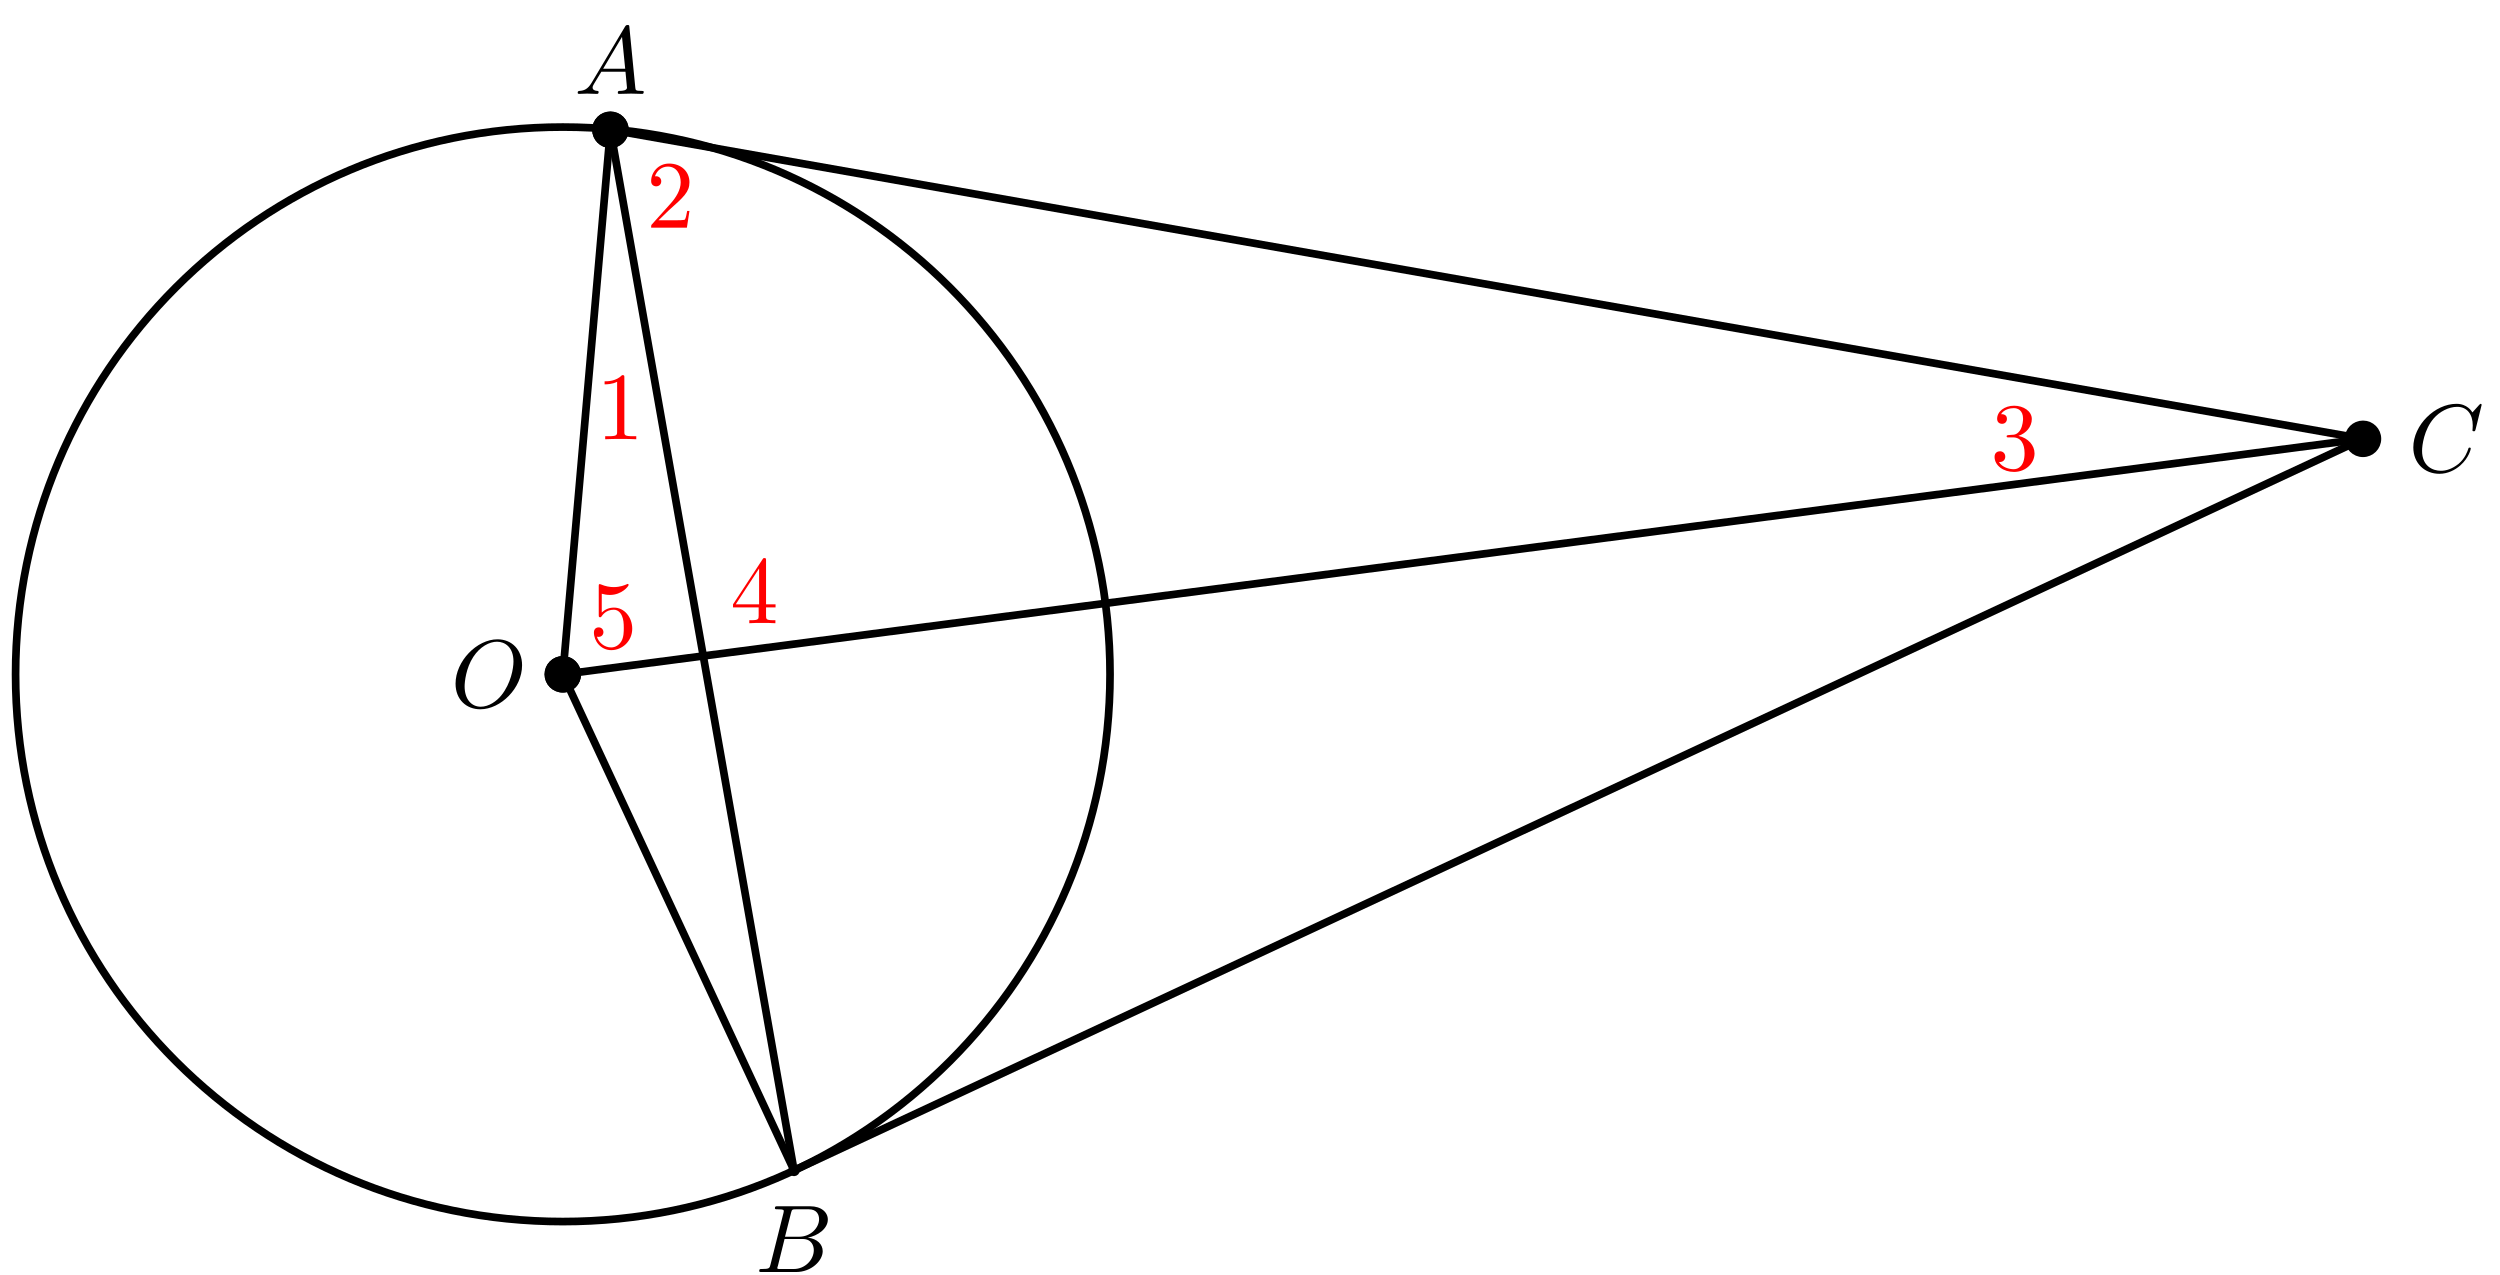
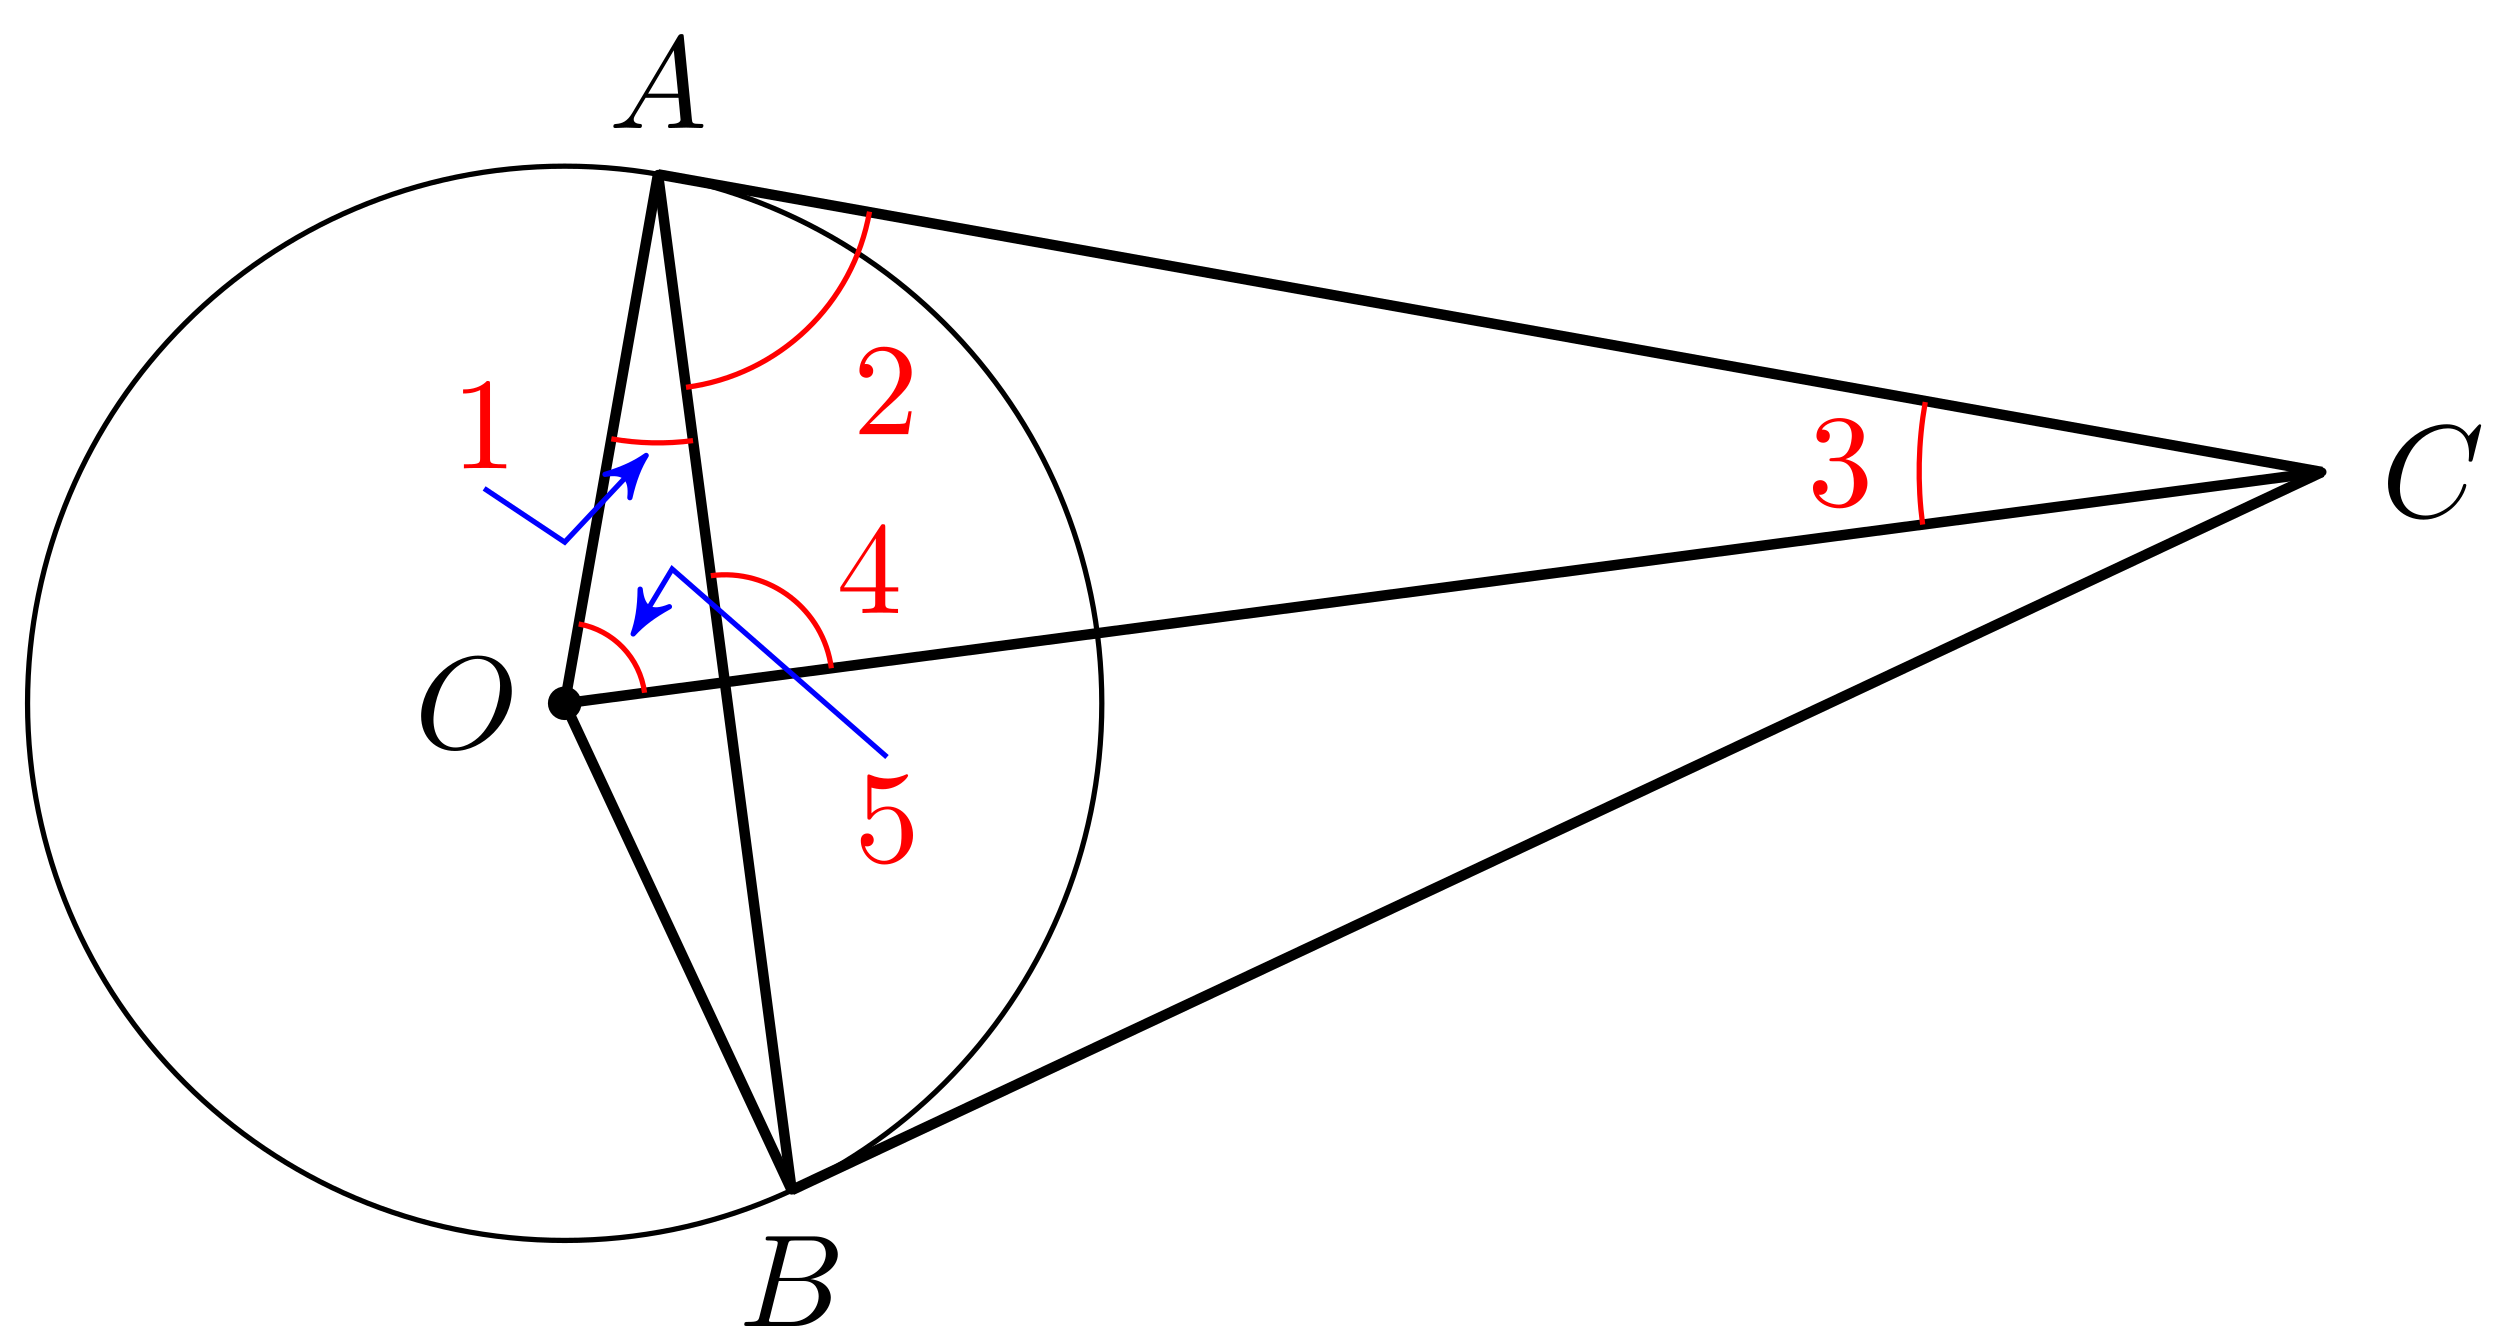
- <svg xmlns="http://www.w3.org/2000/svg" xmlns:xlink="http://www.w3.org/1999/xlink" width="259pt" height="132pt" viewBox="0 0 259 132" version="1.1">
+ <svg xmlns="http://www.w3.org/2000/svg" xmlns:xlink="http://www.w3.org/1999/xlink" width="190pt" height="101pt" viewBox="0 0 190 101" version="1.1">
  <defs>
    <g>
      <symbol overflow="visible" id="glyph0-0">
        <path style="stroke:none;" d="" />
      </symbol>
      <symbol overflow="visible" id="glyph0-1">
        <path style="stroke:none;" d="M 7.375 -4.344 C 7.375 -5.953 6.312 -7.031 4.828 -7.031 C 2.688 -7.031 0.484 -4.766 0.484 -2.438 C 0.484 -0.781 1.609 0.219 3.047 0.219 C 5.156 0.219 7.375 -1.969 7.375 -4.344 Z M 3.094 -0.047 C 2.109 -0.047 1.422 -0.844 1.422 -2.156 C 1.422 -2.609 1.562 -4.062 2.328 -5.219 C 3.016 -6.266 3.984 -6.781 4.781 -6.781 C 5.594 -6.781 6.484 -6.219 6.484 -4.734 C 6.484 -4.016 6.219 -2.469 5.234 -1.234 C 4.75 -0.625 3.938 -0.047 3.094 -0.047 Z M 3.094 -0.047 " />
      </symbol>
      <symbol overflow="visible" id="glyph0-2">
        <path style="stroke:none;" d="M 1.781 -1.141 C 1.391 -0.484 1 -0.344 0.562 -0.312 C 0.438 -0.297 0.344 -0.297 0.344 -0.109 C 0.344 -0.047 0.406 0 0.484 0 C 0.75 0 1.062 -0.031 1.328 -0.031 C 1.672 -0.031 2.016 0 2.328 0 C 2.391 0 2.516 0 2.516 -0.188 C 2.516 -0.297 2.438 -0.312 2.359 -0.312 C 2.141 -0.328 1.891 -0.406 1.891 -0.656 C 1.891 -0.781 1.953 -0.891 2.031 -1.031 L 2.797 -2.297 L 5.297 -2.297 C 5.312 -2.094 5.453 -0.734 5.453 -0.641 C 5.453 -0.344 4.938 -0.312 4.734 -0.312 C 4.594 -0.312 4.5 -0.312 4.5 -0.109 C 4.5 0 4.609 0 4.641 0 C 5.047 0 5.469 -0.031 5.875 -0.031 C 6.125 -0.031 6.766 0 7.016 0 C 7.062 0 7.188 0 7.188 -0.203 C 7.188 -0.312 7.094 -0.312 6.953 -0.312 C 6.344 -0.312 6.344 -0.375 6.312 -0.672 L 5.703 -6.891 C 5.688 -7.094 5.688 -7.141 5.516 -7.141 C 5.359 -7.141 5.312 -7.062 5.25 -6.969 Z M 2.984 -2.609 L 4.938 -5.906 L 5.266 -2.609 Z M 2.984 -2.609 " />
      </symbol>
      <symbol overflow="visible" id="glyph0-3">
        <path style="stroke:none;" d="M 1.594 -0.781 C 1.5 -0.391 1.469 -0.312 0.688 -0.312 C 0.516 -0.312 0.422 -0.312 0.422 -0.109 C 0.422 0 0.516 0 0.688 0 L 4.25 0 C 5.828 0 7 -1.172 7 -2.156 C 7 -2.875 6.422 -3.453 5.453 -3.562 C 6.484 -3.75 7.531 -4.484 7.531 -5.438 C 7.531 -6.172 6.875 -6.812 5.688 -6.812 L 2.328 -6.812 C 2.141 -6.812 2.047 -6.812 2.047 -6.609 C 2.047 -6.5 2.141 -6.5 2.328 -6.5 C 2.344 -6.5 2.531 -6.5 2.703 -6.484 C 2.875 -6.453 2.969 -6.453 2.969 -6.312 C 2.969 -6.281 2.953 -6.25 2.938 -6.125 Z M 3.094 -3.656 L 3.719 -6.125 C 3.812 -6.469 3.828 -6.5 4.25 -6.5 L 5.547 -6.5 C 6.422 -6.5 6.625 -5.906 6.625 -5.469 C 6.625 -4.594 5.766 -3.656 4.562 -3.656 Z M 2.656 -0.312 C 2.516 -0.312 2.5 -0.312 2.438 -0.312 C 2.328 -0.328 2.297 -0.344 2.297 -0.422 C 2.297 -0.453 2.297 -0.469 2.359 -0.641 L 3.047 -3.422 L 4.922 -3.422 C 5.875 -3.422 6.078 -2.688 6.078 -2.266 C 6.078 -1.281 5.188 -0.312 4 -0.312 Z M 2.656 -0.312 " />
      </symbol>
      <symbol overflow="visible" id="glyph0-4">
        <path style="stroke:none;" d="M 7.578 -6.922 C 7.578 -6.953 7.562 -7.031 7.469 -7.031 C 7.438 -7.031 7.422 -7.016 7.312 -6.906 L 6.625 -6.141 C 6.531 -6.281 6.078 -7.031 4.969 -7.031 C 2.734 -7.031 0.5 -4.828 0.5 -2.516 C 0.5 -0.875 1.672 0.219 3.203 0.219 C 4.062 0.219 4.828 -0.172 5.359 -0.641 C 6.281 -1.453 6.453 -2.359 6.453 -2.391 C 6.453 -2.5 6.344 -2.5 6.328 -2.5 C 6.266 -2.5 6.219 -2.469 6.203 -2.391 C 6.109 -2.109 5.875 -1.391 5.188 -0.812 C 4.5 -0.266 3.875 -0.094 3.359 -0.094 C 2.469 -0.094 1.406 -0.609 1.406 -2.156 C 1.406 -2.734 1.609 -4.344 2.609 -5.516 C 3.219 -6.219 4.156 -6.719 5.047 -6.719 C 6.062 -6.719 6.656 -5.953 6.656 -4.797 C 6.656 -4.391 6.625 -4.391 6.625 -4.281 C 6.625 -4.188 6.734 -4.188 6.766 -4.188 C 6.891 -4.188 6.891 -4.203 6.953 -4.391 Z M 7.578 -6.922 " />
      </symbol>
      <symbol overflow="visible" id="glyph1-0">
        <path style="stroke:none;" d="" />
      </symbol>
      <symbol overflow="visible" id="glyph1-1">
-         <path style="stroke:none;" d="M 4.469 -2 C 4.469 -3.188 3.656 -4.188 2.578 -4.188 C 2.109 -4.188 1.672 -4.031 1.312 -3.672 L 1.312 -5.625 C 1.516 -5.562 1.844 -5.5 2.156 -5.5 C 3.391 -5.5 4.094 -6.406 4.094 -6.531 C 4.094 -6.594 4.062 -6.641 3.984 -6.641 C 3.984 -6.641 3.953 -6.641 3.906 -6.609 C 3.703 -6.516 3.219 -6.312 2.547 -6.312 C 2.156 -6.312 1.688 -6.391 1.219 -6.594 C 1.141 -6.625 1.125 -6.625 1.109 -6.625 C 1 -6.625 1 -6.547 1 -6.391 L 1 -3.438 C 1 -3.266 1 -3.188 1.141 -3.188 C 1.219 -3.188 1.234 -3.203 1.281 -3.266 C 1.391 -3.422 1.75 -3.969 2.562 -3.969 C 3.078 -3.969 3.328 -3.516 3.406 -3.328 C 3.562 -2.953 3.594 -2.578 3.594 -2.078 C 3.594 -1.719 3.594 -1.125 3.344 -0.703 C 3.109 -0.312 2.734 -0.062 2.281 -0.062 C 1.562 -0.062 0.984 -0.594 0.812 -1.172 C 0.844 -1.172 0.875 -1.156 0.984 -1.156 C 1.312 -1.156 1.484 -1.406 1.484 -1.641 C 1.484 -1.891 1.312 -2.141 0.984 -2.141 C 0.844 -2.141 0.5 -2.062 0.5 -1.609 C 0.5 -0.75 1.188 0.219 2.297 0.219 C 3.453 0.219 4.469 -0.734 4.469 -2 Z M 4.469 -2 " />
+         <path style="stroke:none;" d="M 2.891 -3.516 C 3.703 -3.781 4.281 -4.469 4.281 -5.266 C 4.281 -6.078 3.406 -6.641 2.453 -6.641 C 1.453 -6.641 0.688 -6.047 0.688 -5.281 C 0.688 -4.953 0.906 -4.766 1.203 -4.766 C 1.5 -4.766 1.703 -4.984 1.703 -5.281 C 1.703 -5.766 1.234 -5.766 1.094 -5.766 C 1.391 -6.266 2.047 -6.391 2.406 -6.391 C 2.828 -6.391 3.375 -6.172 3.375 -5.281 C 3.375 -5.156 3.344 -4.578 3.094 -4.141 C 2.797 -3.656 2.453 -3.625 2.203 -3.625 C 2.125 -3.609 1.891 -3.594 1.812 -3.594 C 1.734 -3.578 1.672 -3.562 1.672 -3.469 C 1.672 -3.359 1.734 -3.359 1.906 -3.359 L 2.344 -3.359 C 3.156 -3.359 3.531 -2.688 3.531 -1.703 C 3.531 -0.344 2.844 -0.062 2.406 -0.062 C 1.969 -0.062 1.219 -0.234 0.875 -0.812 C 1.219 -0.766 1.531 -0.984 1.531 -1.359 C 1.531 -1.719 1.266 -1.922 0.984 -1.922 C 0.734 -1.922 0.422 -1.781 0.422 -1.344 C 0.422 -0.438 1.344 0.219 2.438 0.219 C 3.656 0.219 4.562 -0.688 4.562 -1.703 C 4.562 -2.516 3.922 -3.297 2.891 -3.516 Z M 2.891 -3.516 " />
      </symbol>
      <symbol overflow="visible" id="glyph1-2">
+         <path style="stroke:none;" d="M 1.266 -0.766 L 2.328 -1.797 C 3.875 -3.172 4.469 -3.703 4.469 -4.703 C 4.469 -5.844 3.578 -6.641 2.359 -6.641 C 1.234 -6.641 0.5 -5.719 0.5 -4.828 C 0.5 -4.281 1 -4.281 1.031 -4.281 C 1.203 -4.281 1.547 -4.391 1.547 -4.812 C 1.547 -5.062 1.359 -5.328 1.016 -5.328 C 0.938 -5.328 0.922 -5.328 0.891 -5.312 C 1.109 -5.969 1.656 -6.328 2.234 -6.328 C 3.141 -6.328 3.562 -5.516 3.562 -4.703 C 3.562 -3.906 3.078 -3.125 2.516 -2.5 L 0.609 -0.375 C 0.5 -0.266 0.5 -0.234 0.5 0 L 4.203 0 L 4.469 -1.734 L 4.234 -1.734 C 4.172 -1.438 4.109 -1 4 -0.844 C 3.938 -0.766 3.281 -0.766 3.062 -0.766 Z M 1.266 -0.766 " />
+       </symbol>
+       <symbol overflow="visible" id="glyph1-3">
        <path style="stroke:none;" d="M 2.938 -6.375 C 2.938 -6.625 2.938 -6.641 2.703 -6.641 C 2.078 -6 1.203 -6 0.891 -6 L 0.891 -5.688 C 1.094 -5.688 1.672 -5.688 2.188 -5.953 L 2.188 -0.781 C 2.188 -0.422 2.156 -0.312 1.266 -0.312 L 0.953 -0.312 L 0.953 0 C 1.297 -0.031 2.156 -0.031 2.562 -0.031 C 2.953 -0.031 3.828 -0.031 4.172 0 L 4.172 -0.312 L 3.859 -0.312 C 2.953 -0.312 2.938 -0.422 2.938 -0.781 Z M 2.938 -6.375 " />
      </symbol>
-       <symbol overflow="visible" id="glyph1-3">
-         <path style="stroke:none;" d="M 1.266 -0.766 L 2.328 -1.797 C 3.875 -3.172 4.469 -3.703 4.469 -4.703 C 4.469 -5.844 3.578 -6.641 2.359 -6.641 C 1.234 -6.641 0.5 -5.719 0.5 -4.828 C 0.5 -4.281 1 -4.281 1.031 -4.281 C 1.203 -4.281 1.547 -4.391 1.547 -4.812 C 1.547 -5.062 1.359 -5.328 1.016 -5.328 C 0.938 -5.328 0.922 -5.328 0.891 -5.312 C 1.109 -5.969 1.656 -6.328 2.234 -6.328 C 3.141 -6.328 3.562 -5.516 3.562 -4.703 C 3.562 -3.906 3.078 -3.125 2.516 -2.5 L 0.609 -0.375 C 0.5 -0.266 0.5 -0.234 0.5 0 L 4.203 0 L 4.469 -1.734 L 4.234 -1.734 C 4.172 -1.438 4.109 -1 4 -0.844 C 3.938 -0.766 3.281 -0.766 3.062 -0.766 Z M 1.266 -0.766 " />
-       </symbol>
      <symbol overflow="visible" id="glyph1-4">
-         <path style="stroke:none;" d="M 2.891 -3.516 C 3.703 -3.781 4.281 -4.469 4.281 -5.266 C 4.281 -6.078 3.406 -6.641 2.453 -6.641 C 1.453 -6.641 0.688 -6.047 0.688 -5.281 C 0.688 -4.953 0.906 -4.766 1.203 -4.766 C 1.5 -4.766 1.703 -4.984 1.703 -5.281 C 1.703 -5.766 1.234 -5.766 1.094 -5.766 C 1.391 -6.266 2.047 -6.391 2.406 -6.391 C 2.828 -6.391 3.375 -6.172 3.375 -5.281 C 3.375 -5.156 3.344 -4.578 3.094 -4.141 C 2.797 -3.656 2.453 -3.625 2.203 -3.625 C 2.125 -3.609 1.891 -3.594 1.812 -3.594 C 1.734 -3.578 1.672 -3.562 1.672 -3.469 C 1.672 -3.359 1.734 -3.359 1.906 -3.359 L 2.344 -3.359 C 3.156 -3.359 3.531 -2.688 3.531 -1.703 C 3.531 -0.344 2.844 -0.062 2.406 -0.062 C 1.969 -0.062 1.219 -0.234 0.875 -0.812 C 1.219 -0.766 1.531 -0.984 1.531 -1.359 C 1.531 -1.719 1.266 -1.922 0.984 -1.922 C 0.734 -1.922 0.422 -1.781 0.422 -1.344 C 0.422 -0.438 1.344 0.219 2.438 0.219 C 3.656 0.219 4.562 -0.688 4.562 -1.703 C 4.562 -2.516 3.922 -3.297 2.891 -3.516 Z M 2.891 -3.516 " />
+         <path style="stroke:none;" d="M 2.938 -1.641 L 2.938 -0.781 C 2.938 -0.422 2.906 -0.312 2.172 -0.312 L 1.969 -0.312 L 1.969 0 C 2.375 -0.031 2.891 -0.031 3.312 -0.031 C 3.734 -0.031 4.25 -0.031 4.672 0 L 4.672 -0.312 L 4.453 -0.312 C 3.719 -0.312 3.703 -0.422 3.703 -0.781 L 3.703 -1.641 L 4.688 -1.641 L 4.688 -1.953 L 3.703 -1.953 L 3.703 -6.484 C 3.703 -6.688 3.703 -6.75 3.531 -6.75 C 3.453 -6.75 3.422 -6.75 3.344 -6.625 L 0.281 -1.953 L 0.281 -1.641 Z M 2.984 -1.953 L 0.562 -1.953 L 2.984 -5.672 Z M 2.984 -1.953 " />
      </symbol>
      <symbol overflow="visible" id="glyph1-5">
-         <path style="stroke:none;" d="M 2.938 -1.641 L 2.938 -0.781 C 2.938 -0.422 2.906 -0.312 2.172 -0.312 L 1.969 -0.312 L 1.969 0 C 2.375 -0.031 2.891 -0.031 3.312 -0.031 C 3.734 -0.031 4.25 -0.031 4.672 0 L 4.672 -0.312 L 4.453 -0.312 C 3.719 -0.312 3.703 -0.422 3.703 -0.781 L 3.703 -1.641 L 4.688 -1.641 L 4.688 -1.953 L 3.703 -1.953 L 3.703 -6.484 C 3.703 -6.688 3.703 -6.75 3.531 -6.75 C 3.453 -6.75 3.422 -6.75 3.344 -6.625 L 0.281 -1.953 L 0.281 -1.641 Z M 2.984 -1.953 L 0.562 -1.953 L 2.984 -5.672 Z M 2.984 -1.953 " />
+         <path style="stroke:none;" d="M 4.469 -2 C 4.469 -3.188 3.656 -4.188 2.578 -4.188 C 2.109 -4.188 1.672 -4.031 1.312 -3.672 L 1.312 -5.625 C 1.516 -5.562 1.844 -5.5 2.156 -5.5 C 3.391 -5.5 4.094 -6.406 4.094 -6.531 C 4.094 -6.594 4.062 -6.641 3.984 -6.641 C 3.984 -6.641 3.953 -6.641 3.906 -6.609 C 3.703 -6.516 3.219 -6.312 2.547 -6.312 C 2.156 -6.312 1.688 -6.391 1.219 -6.594 C 1.141 -6.625 1.125 -6.625 1.109 -6.625 C 1 -6.625 1 -6.547 1 -6.391 L 1 -3.438 C 1 -3.266 1 -3.188 1.141 -3.188 C 1.219 -3.188 1.234 -3.203 1.281 -3.266 C 1.391 -3.422 1.75 -3.969 2.562 -3.969 C 3.078 -3.969 3.328 -3.516 3.406 -3.328 C 3.562 -2.953 3.594 -2.578 3.594 -2.078 C 3.594 -1.719 3.594 -1.125 3.344 -0.703 C 3.109 -0.312 2.734 -0.062 2.281 -0.062 C 1.562 -0.062 0.984 -0.594 0.812 -1.172 C 0.844 -1.172 0.875 -1.156 0.984 -1.156 C 1.312 -1.156 1.484 -1.406 1.484 -1.641 C 1.484 -1.891 1.312 -2.141 0.984 -2.141 C 0.844 -2.141 0.5 -2.062 0.5 -1.609 C 0.5 -0.75 1.188 0.219 2.297 0.219 C 3.453 0.219 4.469 -0.734 4.469 -2 Z M 4.469 -2 " />
      </symbol>
    </g>
  </defs>
  <g id="surface1">
-     <path style="fill:none;stroke-width:0.797;stroke-linecap:butt;stroke-linejoin:miter;stroke:rgb(0%,0%,0%);stroke-opacity:1;stroke-miterlimit:10;" d="M 56.692 -0.001 C 56.692 31.311 31.31 56.693 0.002 56.693 C -31.31 56.693 -56.692 31.311 -56.692 -0.001 C -56.692 -31.312 -31.31 -56.694 0.002 -56.694 C 31.31 -56.694 56.692 -31.312 56.692 -0.001 Z M 56.692 -0.001 " transform="matrix(1.00002,0,0,-1.00003,58.30687,69.85868)" />
-     <path style="fill:none;stroke-width:0.797;stroke-linecap:butt;stroke-linejoin:miter;stroke:rgb(0%,0%,0%);stroke-opacity:1;stroke-miterlimit:10;" d="M 4.931 56.412 L 186.494 24.397 " transform="matrix(1.00002,0,0,-1.00003,58.30687,69.85868)" />
-     <path style="fill:none;stroke-width:0.797;stroke-linecap:butt;stroke-linejoin:miter;stroke:rgb(0%,0%,0%);stroke-opacity:1;stroke-miterlimit:10;" d="M 23.954 -51.394 L 186.494 24.397 " transform="matrix(1.00002,0,0,-1.00003,58.30687,69.85868)" />
-     <path style="fill:none;stroke-width:0.797;stroke-linecap:butt;stroke-linejoin:miter;stroke:rgb(0%,0%,0%);stroke-opacity:1;stroke-miterlimit:10;" d="M 4.931 56.412 L 23.954 -51.394 " transform="matrix(1.00002,0,0,-1.00003,58.30687,69.85868)" />
-     <path style="fill:none;stroke-width:0.797;stroke-linecap:butt;stroke-linejoin:miter;stroke:rgb(0%,0%,0%);stroke-opacity:1;stroke-miterlimit:10;" d="M 4.931 56.412 L 0.002 -0.001 " transform="matrix(1.00002,0,0,-1.00003,58.30687,69.85868)" />
-     <path style="fill:none;stroke-width:0.797;stroke-linecap:butt;stroke-linejoin:miter;stroke:rgb(0%,0%,0%);stroke-opacity:1;stroke-miterlimit:10;" d="M 0.002 -0.001 L 23.954 -51.394 " transform="matrix(1.00002,0,0,-1.00003,58.30687,69.85868)" />
-     <path style="fill:none;stroke-width:0.797;stroke-linecap:butt;stroke-linejoin:miter;stroke:rgb(0%,0%,0%);stroke-opacity:1;stroke-miterlimit:10;" d="M 0.002 -0.001 L 186.494 24.397 " transform="matrix(1.00002,0,0,-1.00003,58.30687,69.85868)" />
-     <path style="fill-rule:nonzero;fill:rgb(0%,0%,0%);fill-opacity:1;stroke-width:0.797;stroke-linecap:butt;stroke-linejoin:miter;stroke:rgb(0%,0%,0%);stroke-opacity:1;stroke-miterlimit:10;" d="M 1.494 -0.001 C 1.494 0.823 0.826 1.495 0.002 1.495 C -0.826 1.495 -1.494 0.823 -1.494 -0.001 C -1.494 -0.825 -0.826 -1.493 0.002 -1.493 C 0.826 -1.493 1.494 -0.825 1.494 -0.001 Z M 1.494 -0.001 " transform="matrix(1.00002,0,0,-1.00003,58.30687,69.85868)" />
+     <path style="fill:none;stroke-width:0.399;stroke-linecap:butt;stroke-linejoin:miter;stroke:rgb(0%,0%,0%);stroke-opacity:1;stroke-miterlimit:10;" d="M 40.818 -0.002 C 40.818 22.544 22.546 40.82 0.001 40.82 C -22.545 40.82 -40.821 22.544 -40.821 -0.002 C -40.821 -22.543 -22.545 -40.82 0.001 -40.82 C 22.546 -40.82 40.818 -22.543 40.818 -0.002 Z M 40.818 -0.002 " transform="matrix(1.00006,0,0,-1.00006,42.91743,53.45137)" />
+     <path style="fill:none;stroke-width:0.797;stroke-linecap:butt;stroke-linejoin:miter;stroke:rgb(0%,0%,0%);stroke-opacity:1;stroke-miterlimit:10;" d="M 7.09 40.199 L 133.547 17.579 " transform="matrix(1.00006,0,0,-1.00006,42.91743,53.45137)" />
+     <path style="fill:none;stroke-width:0.797;stroke-linecap:butt;stroke-linejoin:miter;stroke:rgb(0%,0%,0%);stroke-opacity:1;stroke-miterlimit:10;" d="M 17.249 -36.996 L 133.547 17.579 " transform="matrix(1.00006,0,0,-1.00006,42.91743,53.45137)" />
+     <path style="fill:none;stroke-width:0.797;stroke-linecap:butt;stroke-linejoin:miter;stroke:rgb(0%,0%,0%);stroke-opacity:1;stroke-miterlimit:10;" d="M 7.09 40.199 L 17.249 -36.996 " transform="matrix(1.00006,0,0,-1.00006,42.91743,53.45137)" />
+     <path style="fill:none;stroke-width:0.797;stroke-linecap:butt;stroke-linejoin:miter;stroke:rgb(0%,0%,0%);stroke-opacity:1;stroke-miterlimit:10;" d="M 7.09 40.199 L 0.001 -0.002 " transform="matrix(1.00006,0,0,-1.00006,42.91743,53.45137)" />
+     <path style="fill:none;stroke-width:0.797;stroke-linecap:butt;stroke-linejoin:miter;stroke:rgb(0%,0%,0%);stroke-opacity:1;stroke-miterlimit:10;" d="M 0.001 -0.002 L 17.249 -36.996 " transform="matrix(1.00006,0,0,-1.00006,42.91743,53.45137)" />
+     <path style="fill:none;stroke-width:0.797;stroke-linecap:butt;stroke-linejoin:miter;stroke:rgb(0%,0%,0%);stroke-opacity:1;stroke-miterlimit:10;" d="M 0.001 -0.002 L 133.547 17.579 " transform="matrix(1.00006,0,0,-1.00006,42.91743,53.45137)" />
+     <path style="fill-rule:nonzero;fill:rgb(0%,0%,0%);fill-opacity:1;stroke-width:0.399;stroke-linecap:butt;stroke-linejoin:miter;stroke:rgb(0%,0%,0%);stroke-opacity:1;stroke-miterlimit:10;" d="M 1.075 -0.002 C 1.075 0.596 0.594 1.076 0.001 1.076 C -0.593 1.076 -1.078 0.596 -1.078 -0.002 C -1.078 -0.595 -0.593 -1.076 0.001 -1.076 C 0.594 -1.076 1.075 -0.595 1.075 -0.002 Z M 1.075 -0.002 " transform="matrix(1.00006,0,0,-1.00006,42.91743,53.45137)" />
    <g style="fill:rgb(0%,0%,0%);fill-opacity:1;">
-       <use xlink:href="#glyph0-1" x="46.712" y="73.263" />
+       <use xlink:href="#glyph0-1" x="31.521" y="56.856" />
    </g>
-     <path style="fill-rule:nonzero;fill:rgb(0%,0%,0%);fill-opacity:1;stroke-width:0.797;stroke-linecap:butt;stroke-linejoin:miter;stroke:rgb(0%,0%,0%);stroke-opacity:1;stroke-miterlimit:10;" d="M 5.131 56.412 C 5.131 56.521 5.041 56.611 4.931 56.611 C 4.822 56.611 4.732 56.521 4.732 56.412 C 4.732 56.298 4.822 56.212 4.931 56.212 C 5.041 56.212 5.131 56.298 5.131 56.412 Z M 5.131 56.412 " transform="matrix(1.00002,0,0,-1.00003,58.30687,69.85868)" />
+     <path style="fill-rule:nonzero;fill:rgb(0%,0%,0%);fill-opacity:1;stroke-width:0.399;stroke-linecap:butt;stroke-linejoin:miter;stroke:rgb(0%,0%,0%);stroke-opacity:1;stroke-miterlimit:10;" d="M 7.231 40.199 C 7.231 40.277 7.168 40.343 7.09 40.343 C 7.008 40.343 6.945 40.277 6.945 40.199 C 6.945 40.121 7.008 40.054 7.09 40.054 C 7.168 40.054 7.231 40.121 7.231 40.199 Z M 7.231 40.199 " transform="matrix(1.00006,0,0,-1.00006,42.91743,53.45137)" />
    <g style="fill:rgb(0%,0%,0%);fill-opacity:1;">
-       <use xlink:href="#glyph0-2" x="59.503" y="9.728" />
+       <use xlink:href="#glyph0-2" x="46.27" y="9.73" />
    </g>
-     <path style="fill-rule:nonzero;fill:rgb(0%,0%,0%);fill-opacity:1;stroke-width:0.797;stroke-linecap:butt;stroke-linejoin:miter;stroke:rgb(0%,0%,0%);stroke-opacity:1;stroke-miterlimit:10;" d="M 24.154 -51.394 C 24.154 -51.284 24.064 -51.194 23.954 -51.194 C 23.845 -51.194 23.755 -51.284 23.755 -51.394 C 23.755 -51.503 23.845 -51.593 23.954 -51.593 C 24.064 -51.593 24.154 -51.503 24.154 -51.394 Z M 24.154 -51.394 " transform="matrix(1.00002,0,0,-1.00003,58.30687,69.85868)" />
+     <path style="fill-rule:nonzero;fill:rgb(0%,0%,0%);fill-opacity:1;stroke-width:0.399;stroke-linecap:butt;stroke-linejoin:miter;stroke:rgb(0%,0%,0%);stroke-opacity:1;stroke-miterlimit:10;" d="M 17.394 -36.996 C 17.394 -36.918 17.332 -36.851 17.249 -36.851 C 17.171 -36.851 17.109 -36.918 17.109 -36.996 C 17.109 -37.074 17.171 -37.14 17.249 -37.14 C 17.332 -37.14 17.394 -37.074 17.394 -36.996 Z M 17.394 -36.996 " transform="matrix(1.00006,0,0,-1.00006,42.91743,53.45137)" />
    <g style="fill:rgb(0%,0%,0%);fill-opacity:1;">
-       <use xlink:href="#glyph0-3" x="78.232" y="131.781" />
+       <use xlink:href="#glyph0-3" x="56.141" y="100.777" />
    </g>
-     <path style="fill-rule:nonzero;fill:rgb(0%,0%,0%);fill-opacity:1;stroke-width:0.797;stroke-linecap:butt;stroke-linejoin:miter;stroke:rgb(0%,0%,0%);stroke-opacity:1;stroke-miterlimit:10;" d="M 186.693 24.397 C 186.693 24.506 186.603 24.596 186.494 24.596 C 186.385 24.596 186.295 24.506 186.295 24.397 C 186.295 24.284 186.385 24.198 186.494 24.198 C 186.603 24.198 186.693 24.284 186.693 24.397 Z M 186.693 24.397 " transform="matrix(1.00002,0,0,-1.00003,58.30687,69.85868)" />
+     <path style="fill-rule:nonzero;fill:rgb(0%,0%,0%);fill-opacity:1;stroke-width:0.399;stroke-linecap:butt;stroke-linejoin:miter;stroke:rgb(0%,0%,0%);stroke-opacity:1;stroke-miterlimit:10;" d="M 133.692 17.579 C 133.692 17.657 133.625 17.724 133.547 17.724 C 133.469 17.724 133.403 17.657 133.403 17.579 C 133.403 17.501 133.469 17.435 133.547 17.435 C 133.625 17.435 133.692 17.501 133.692 17.579 Z M 133.692 17.579 " transform="matrix(1.00006,0,0,-1.00006,42.91743,53.45137)" />
    <g style="fill:rgb(0%,0%,0%);fill-opacity:1;">
-       <use xlink:href="#glyph0-4" x="249.52" y="48.867" />
+       <use xlink:href="#glyph0-4" x="180.989" y="39.275" />
    </g>
-     <path style="fill-rule:nonzero;fill:rgb(0%,0%,0%);fill-opacity:1;stroke-width:0.797;stroke-linecap:butt;stroke-linejoin:miter;stroke:rgb(0%,0%,0%);stroke-opacity:1;stroke-miterlimit:10;" d="M 1.494 -0.001 C 1.494 0.823 0.826 1.495 0.002 1.495 C -0.826 1.495 -1.494 0.823 -1.494 -0.001 C -1.494 -0.825 -0.826 -1.493 0.002 -1.493 C 0.826 -1.493 1.494 -0.825 1.494 -0.001 Z M 1.494 -0.001 " transform="matrix(1.00002,0,0,-1.00003,58.30687,69.85868)" />
+     <path style="fill:none;stroke-width:0.399;stroke-linecap:butt;stroke-linejoin:miter;stroke:rgb(100%,0%,0%);stroke-opacity:1;stroke-miterlimit:10;" d="M 103.197 13.583 C 102.787 16.681 102.854 19.821 103.397 22.895 " transform="matrix(1.00006,0,0,-1.00006,42.91743,53.45137)" />
    <g style="fill:rgb(100%,0%,0%);fill-opacity:1;">
-       <use xlink:href="#glyph1-1" x="61.03" y="67.136" />
+       <use xlink:href="#glyph1-1" x="137.363" y="38.413" />
    </g>
-     <path style="fill-rule:nonzero;fill:rgb(0%,0%,0%);fill-opacity:1;stroke-width:0.797;stroke-linecap:butt;stroke-linejoin:miter;stroke:rgb(0%,0%,0%);stroke-opacity:1;stroke-miterlimit:10;" d="M 6.427 56.412 C 6.427 57.236 5.759 57.904 4.931 57.904 C 4.107 57.904 3.439 57.236 3.439 56.412 C 3.439 55.584 4.107 54.916 4.931 54.916 C 5.759 54.916 6.427 55.584 6.427 56.412 Z M 6.427 56.412 " transform="matrix(1.00002,0,0,-1.00003,58.30687,69.85868)" />
+     <path style="fill:none;stroke-width:0.399;stroke-linecap:butt;stroke-linejoin:miter;stroke:rgb(100%,0%,0%);stroke-opacity:1;stroke-miterlimit:10;" d="M 9.219 24.012 C 16.285 24.942 21.929 30.348 23.167 37.363 " transform="matrix(1.00006,0,0,-1.00006,42.91743,53.45137)" />
    <g style="fill:rgb(100%,0%,0%);fill-opacity:1;">
-       <use xlink:href="#glyph1-2" x="61.745" y="45.505" />
+       <use xlink:href="#glyph1-2" x="64.817" y="32.992" />
    </g>
-     <path style="fill-rule:nonzero;fill:rgb(0%,0%,0%);fill-opacity:1;stroke-width:0.797;stroke-linecap:butt;stroke-linejoin:miter;stroke:rgb(0%,0%,0%);stroke-opacity:1;stroke-miterlimit:10;" d="M 6.427 56.412 C 6.427 57.236 5.759 57.904 4.931 57.904 C 4.107 57.904 3.439 57.236 3.439 56.412 C 3.439 55.584 4.107 54.916 4.931 54.916 C 5.759 54.916 6.427 55.584 6.427 56.412 Z M 6.427 56.412 " transform="matrix(1.00002,0,0,-1.00003,58.30687,69.85868)" />
+     <path style="fill:none;stroke-width:0.399;stroke-linecap:butt;stroke-linejoin:miter;stroke:rgb(100%,0%,0%);stroke-opacity:1;stroke-miterlimit:10;" d="M 9.75 19.966 C 7.688 19.692 5.594 19.739 3.543 20.099 " transform="matrix(1.00006,0,0,-1.00006,42.91743,53.45137)" />
+     <path style="fill:none;stroke-width:0.399;stroke-linecap:butt;stroke-linejoin:miter;stroke:rgb(0%,0%,100%);stroke-opacity:1;stroke-miterlimit:10;" d="M 5.645 18.255 L 0.001 12.248 L -6.124 16.329 " transform="matrix(1.00006,0,0,-1.00006,42.91743,53.45137)" />
+     <path style="fill-rule:nonzero;fill:rgb(0%,0%,100%);fill-opacity:1;stroke-width:0.399;stroke-linecap:butt;stroke-linejoin:round;stroke:rgb(0%,0%,100%);stroke-opacity:1;stroke-miterlimit:10;" d="M 0.799 0 C -0.198 0.2 -1.194 0.598 -2.391 1.296 C -1.195 0.4 -1.195 -0.399 -2.389 -1.296 C -1.196 -0.598 -0.2 -0.198 0.799 0 Z M 0.799 0 " transform="matrix(0.684701,-0.728844,-0.728844,-0.684701,48.56262,35.19548)" />
    <g style="fill:rgb(100%,0%,0%);fill-opacity:1;">
-       <use xlink:href="#glyph1-3" x="66.958" y="23.586" />
+       <use xlink:href="#glyph1-3" x="34.303" y="35.595" />
    </g>
-     <path style="fill-rule:nonzero;fill:rgb(0%,0%,0%);fill-opacity:1;stroke-width:0.797;stroke-linecap:butt;stroke-linejoin:miter;stroke:rgb(0%,0%,0%);stroke-opacity:1;stroke-miterlimit:10;" d="M 187.986 24.397 C 187.986 25.221 187.318 25.889 186.494 25.889 C 185.67 25.889 184.998 25.221 184.998 24.397 C 184.998 23.569 185.67 22.901 186.494 22.901 C 187.318 22.901 187.986 23.569 187.986 24.397 Z M 187.986 24.397 " transform="matrix(1.00002,0,0,-1.00003,58.30687,69.85868)" />
+     <path style="fill:none;stroke-width:0.399;stroke-linecap:butt;stroke-linejoin:miter;stroke:rgb(100%,0%,0%);stroke-opacity:1;stroke-miterlimit:10;" d="M 20.265 2.666 C 19.675 7.138 15.574 10.283 11.105 9.697 " transform="matrix(1.00006,0,0,-1.00006,42.91743,53.45137)" />
    <g style="fill:rgb(100%,0%,0%);fill-opacity:1;">
-       <use xlink:href="#glyph1-4" x="206.215" y="48.673" />
+       <use xlink:href="#glyph1-4" x="63.578" y="46.59" />
    </g>
+     <path style="fill:none;stroke-width:0.399;stroke-linecap:butt;stroke-linejoin:miter;stroke:rgb(100%,0%,0%);stroke-opacity:1;stroke-miterlimit:10;" d="M 6.07 0.799 C 5.723 3.447 3.696 5.564 1.063 6.029 " transform="matrix(1.00006,0,0,-1.00006,42.91743,53.45137)" />
+     <path style="fill:none;stroke-width:0.399;stroke-linecap:butt;stroke-linejoin:miter;stroke:rgb(0%,0%,100%);stroke-opacity:1;stroke-miterlimit:10;" d="M 5.613 5.955 L 8.164 10.205 L 24.491 -4.084 " transform="matrix(1.00006,0,0,-1.00006,42.91743,53.45137)" />
+     <path style="fill-rule:nonzero;fill:rgb(0%,0%,100%);fill-opacity:1;stroke-width:0.399;stroke-linecap:butt;stroke-linejoin:round;stroke:rgb(0%,0%,100%);stroke-opacity:1;stroke-miterlimit:10;" d="M 0.799 -0 C -0.199 0.198 -1.195 0.598 -2.393 1.296 C -1.193 0.398 -1.193 -0.399 -2.391 -1.295 C -1.197 -0.597 -0.198 -0.198 0.799 -0 Z M 0.799 -0 " transform="matrix(-0.514511,0.857531,0.857531,0.514511,48.53274,47.49431)" />
    <g style="fill:rgb(100%,0%,0%);fill-opacity:1;">
-       <use xlink:href="#glyph1-5" x="75.659" y="64.565" />
+       <use xlink:href="#glyph1-5" x="64.92" y="65.482" />
    </g>
  </g>
</svg>
